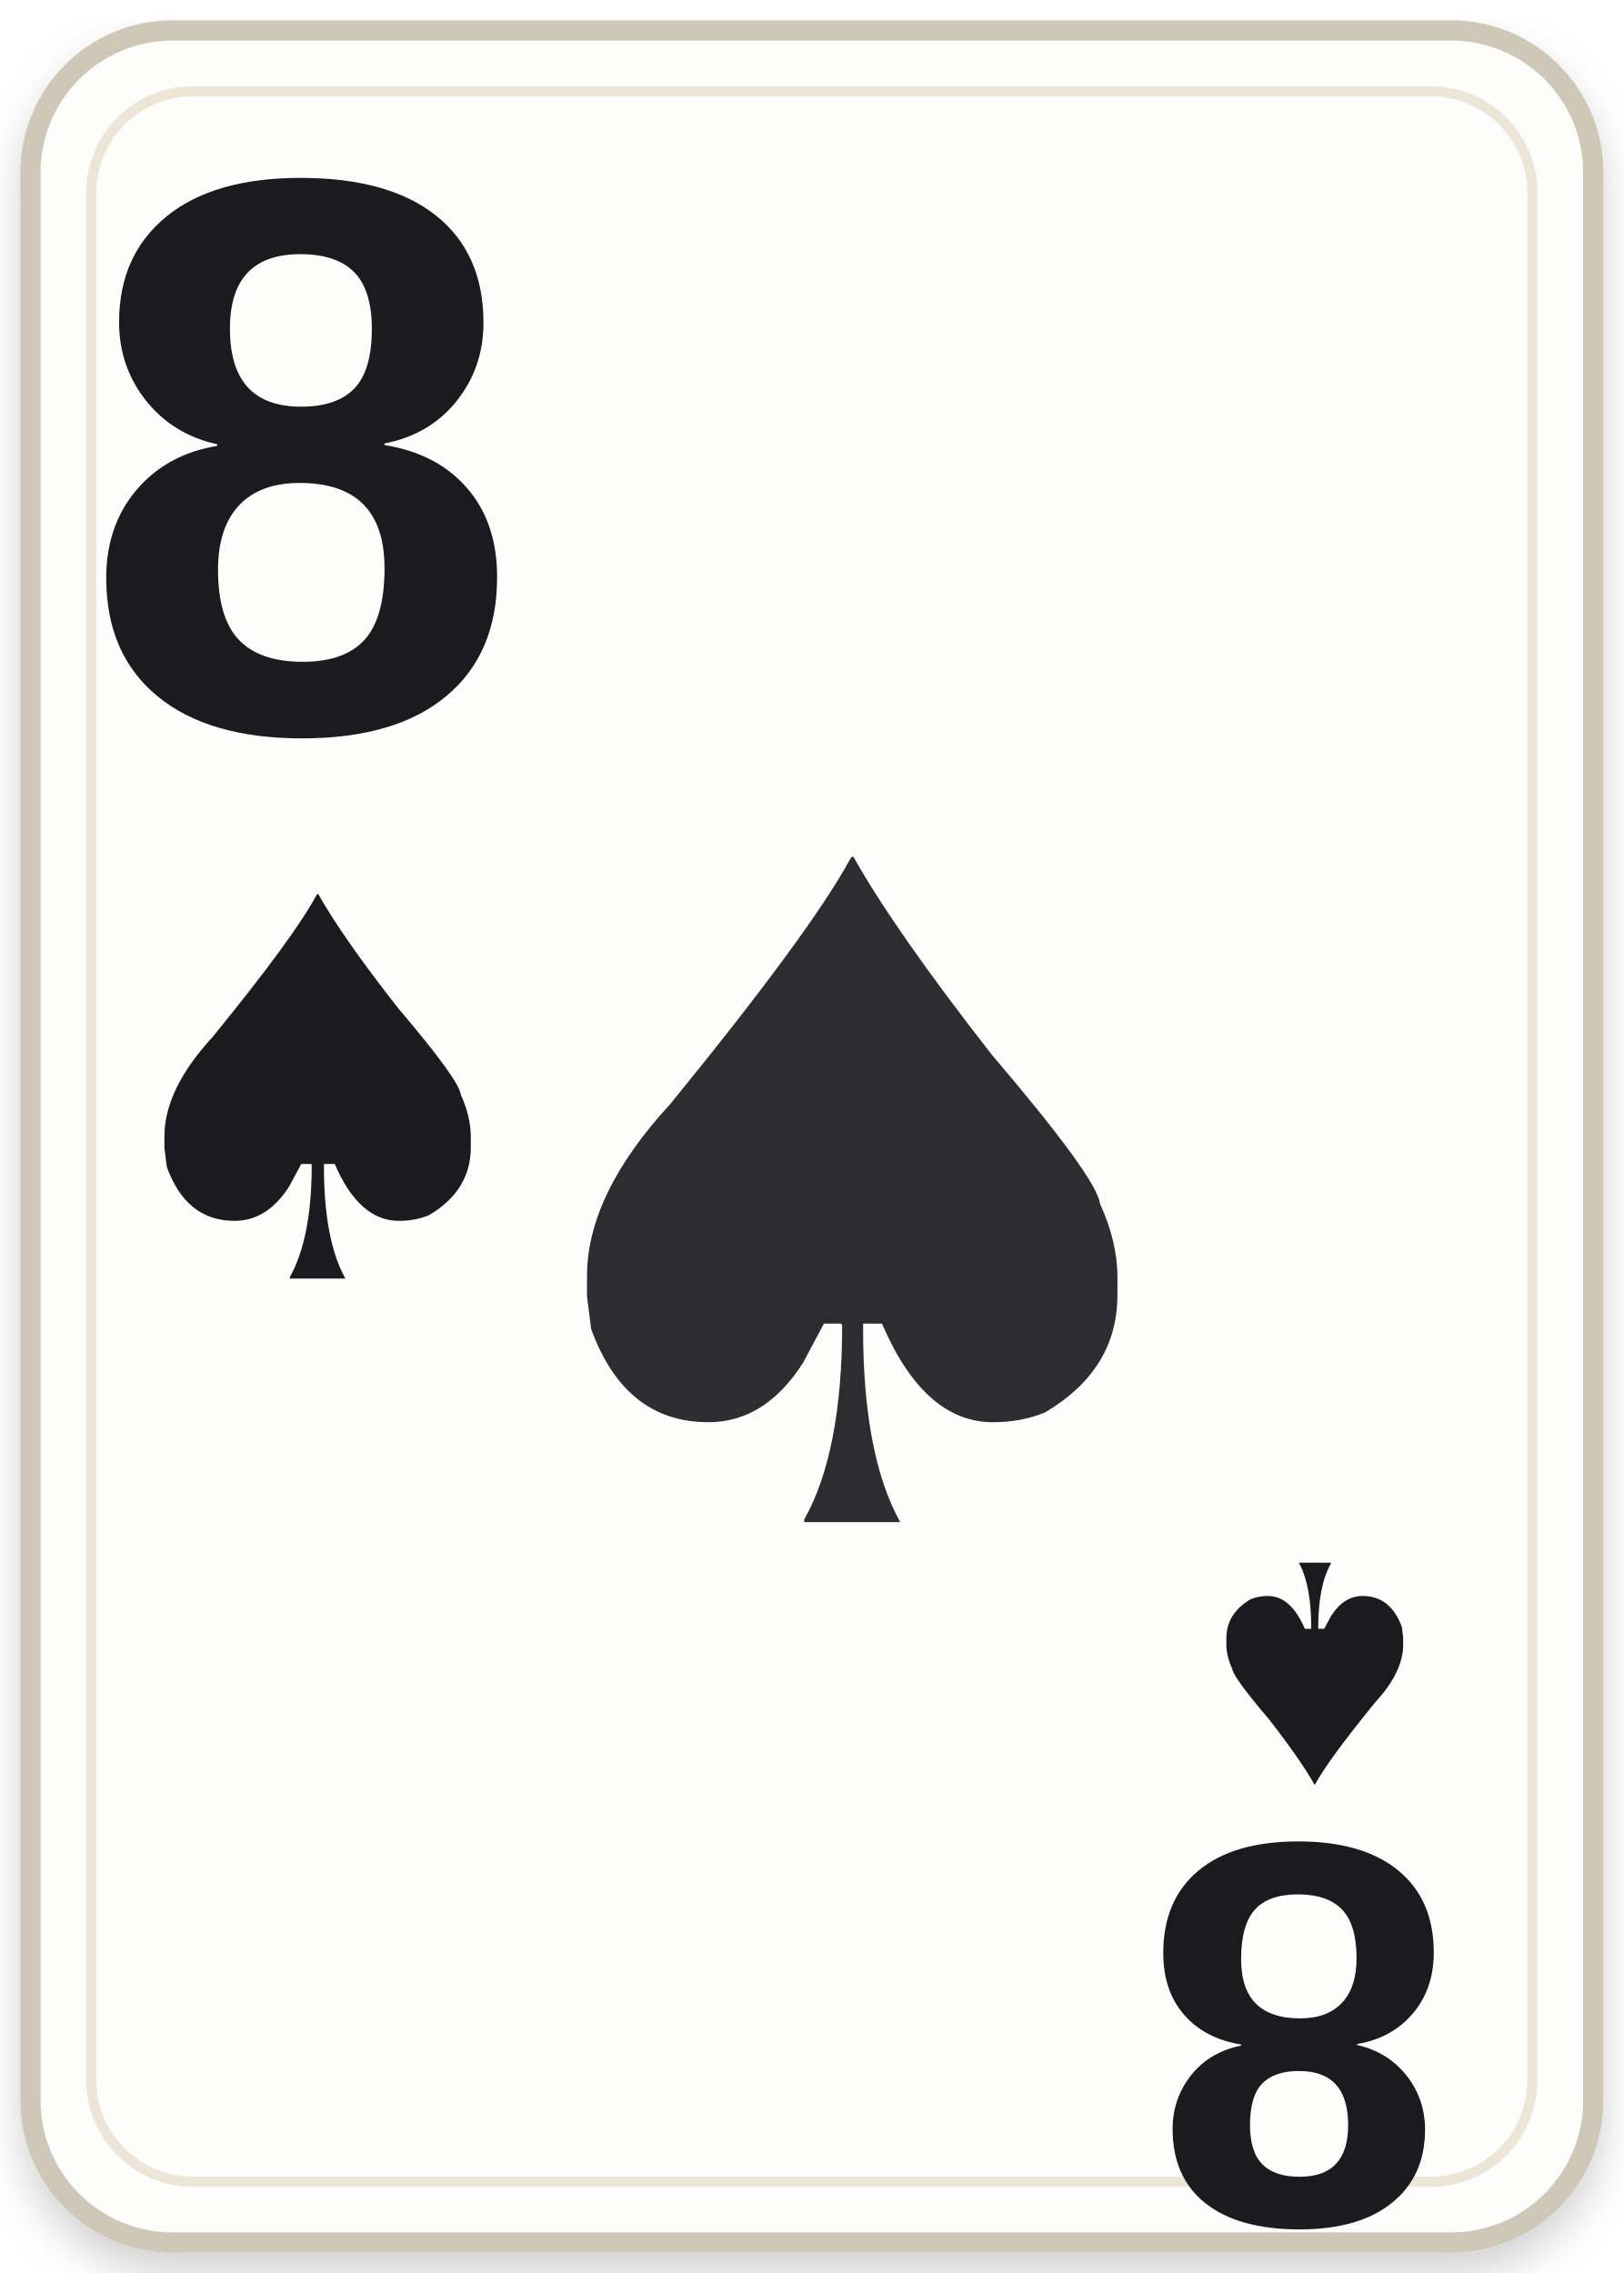
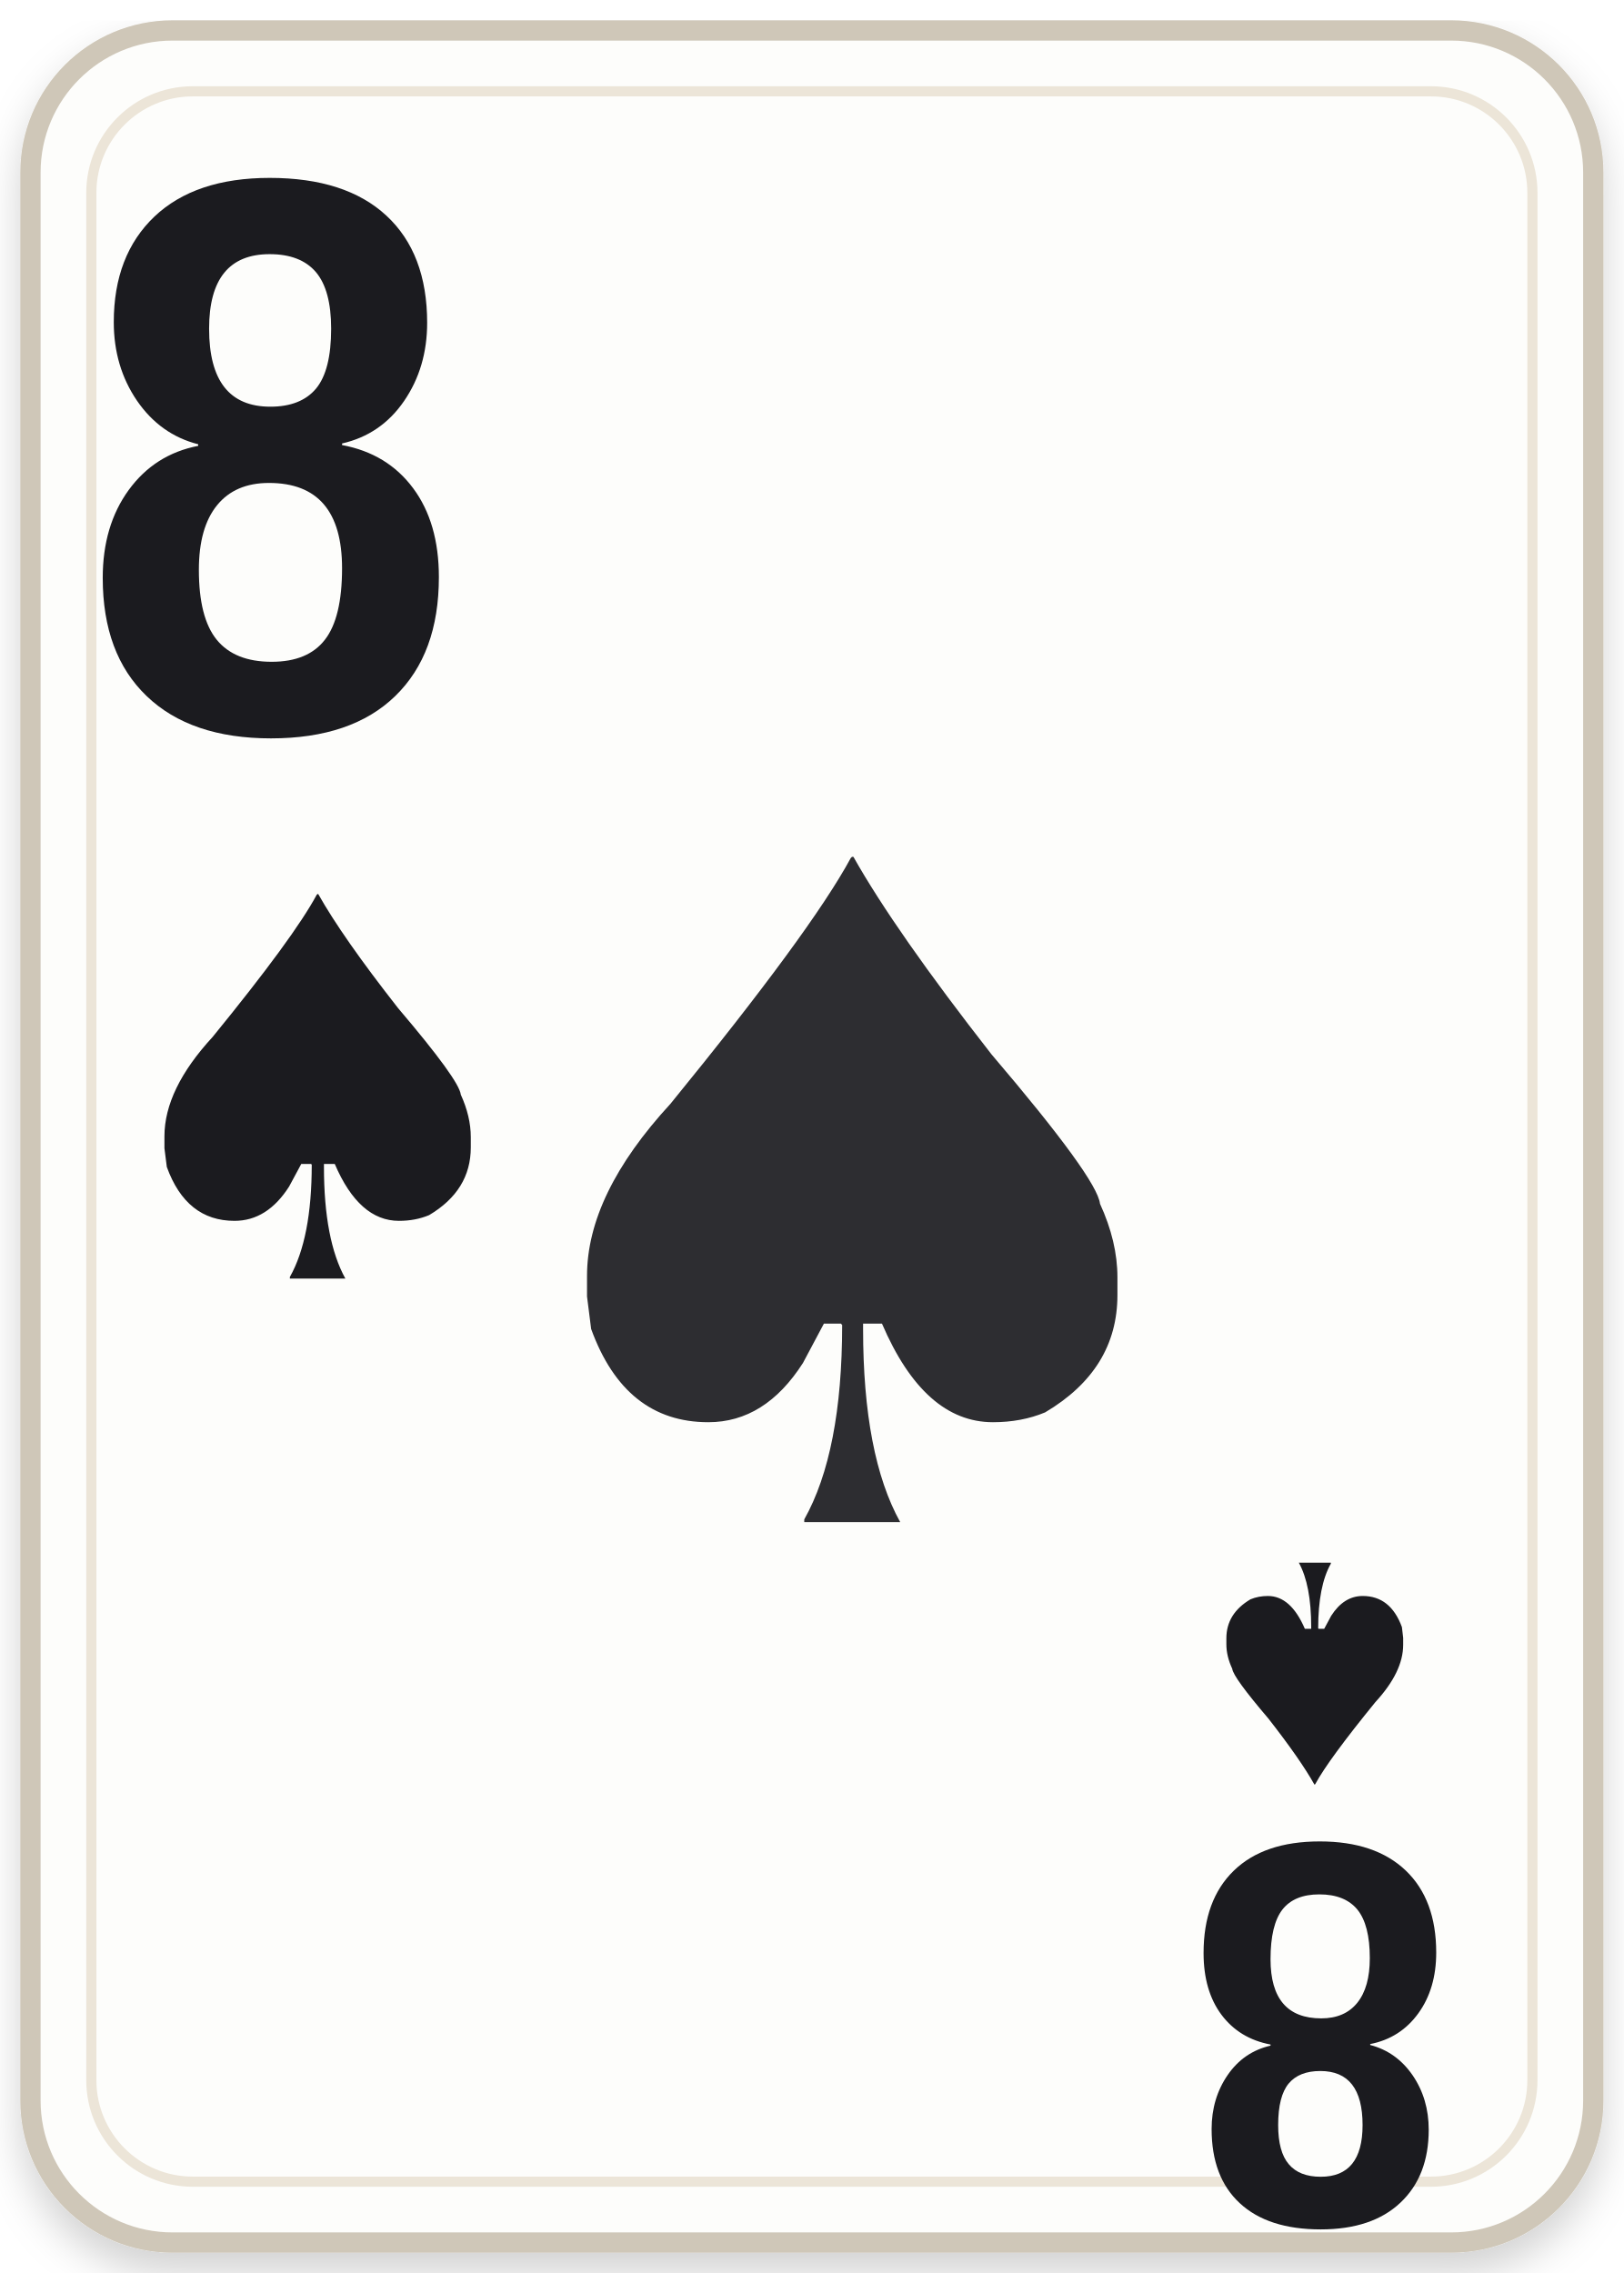
<svg xmlns="http://www.w3.org/2000/svg" viewBox="0 0 160 224" width="160" height="224">
  <defs>
    <filter id="s" x="-10%" y="-10%" width="120%" height="120%">
      <feDropShadow dx="0" dy="2" stdDeviation="2" flood-opacity=".18" />
    </filter>
  </defs>
  <rect x="3" y="3" width="154" height="218" rx="14" fill="#fdfdfb" stroke="#cfc7b8" stroke-width="2" filter="url(#s)" />
  <rect x="9" y="9" width="142" height="206" rx="10" fill="none" stroke="#ece5d8" />
-   <text x="8" y="72" font-family="Arial, Helvetica, sans-serif" font-size="78" font-weight="800" fill="#1b1b1f">8</text>
+   <g transform="translate(8 0) scale(0.86 1)">
+     <text x="0" y="72" font-family="Arial, Helvetica, sans-serif" font-size="78" font-weight="800" fill="#1b1b1f">8</text>
+   </g>
  <text x="8" y="126" font-family="Georgia, serif" font-size="52" fill="#1b1b1f">♠</text>
  <text x="84" y="150" text-anchor="middle" font-family="Georgia, serif" font-size="90" fill="#1b1b1f" opacity=".92">♠</text>
  <g transform="rotate(180 80 112)">
-     <text x="17" y="42" font-family="Arial, Helvetica, sans-serif" font-size="54" font-weight="800" fill="#1b1b1f">8</text>
+     <g transform="translate(17 0) scale(0.86 1)">
+       <text x="0" y="42" font-family="Arial, Helvetica, sans-serif" font-size="54" font-weight="800" fill="#1b1b1f">8</text>
+     </g>
    <text x="17" y="70" font-family="Georgia, serif" font-size="30" fill="#1b1b1f">♠</text>
  </g>
</svg>
